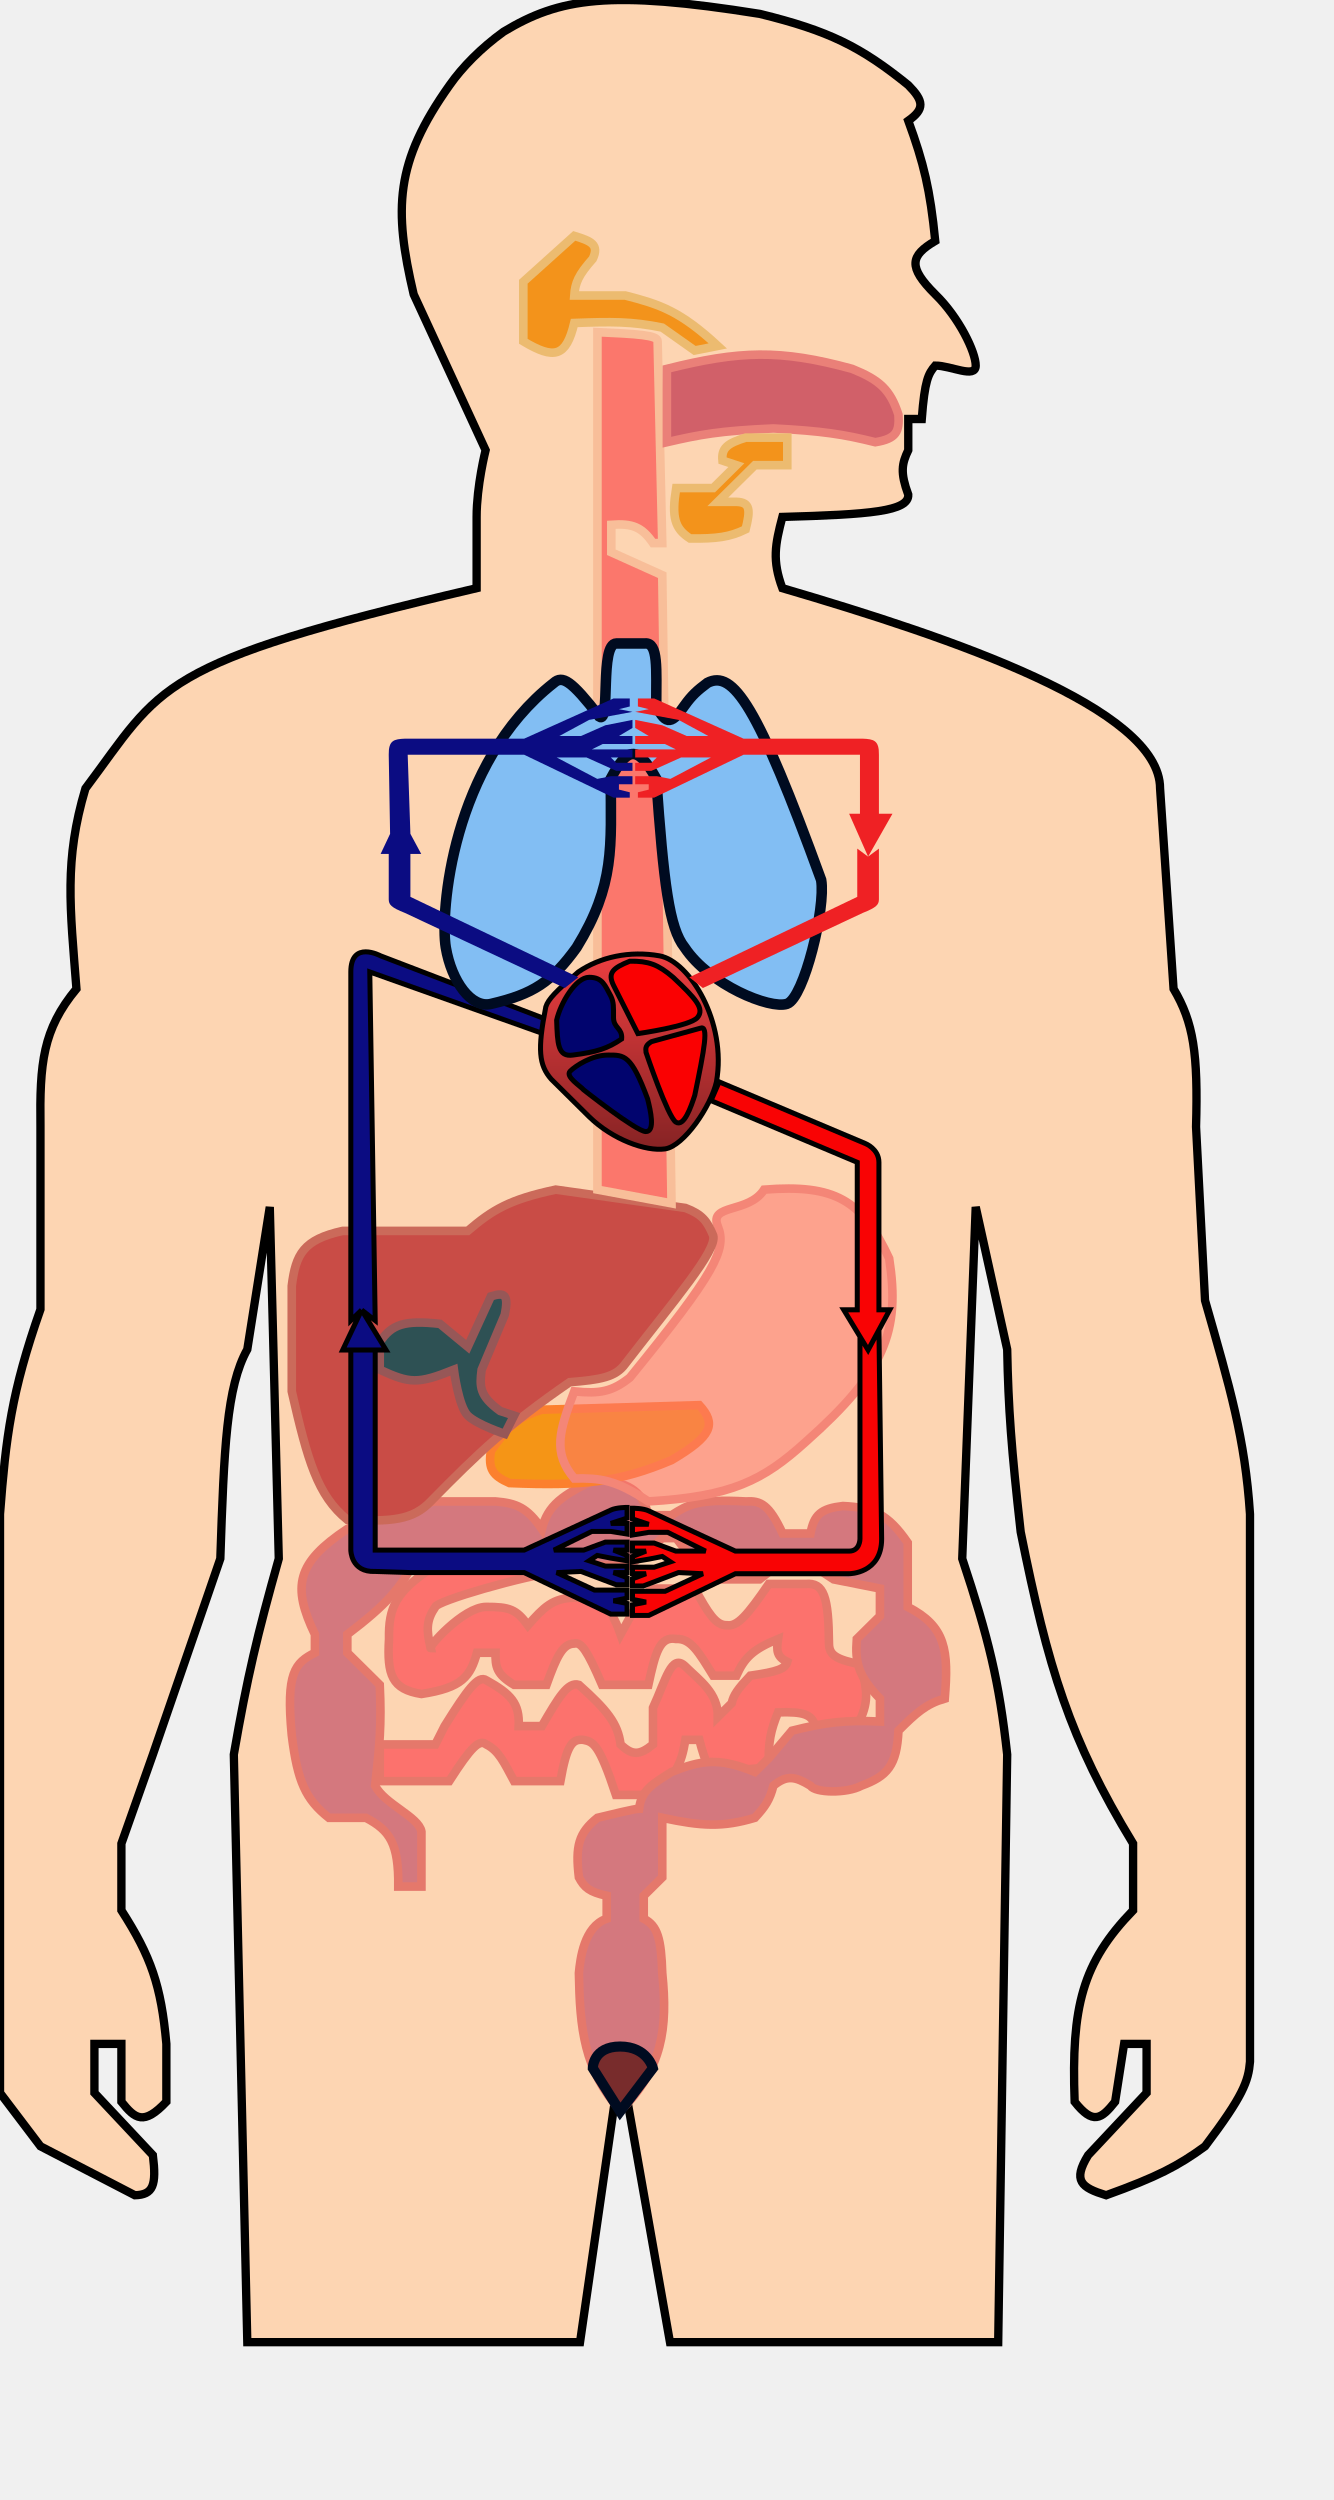
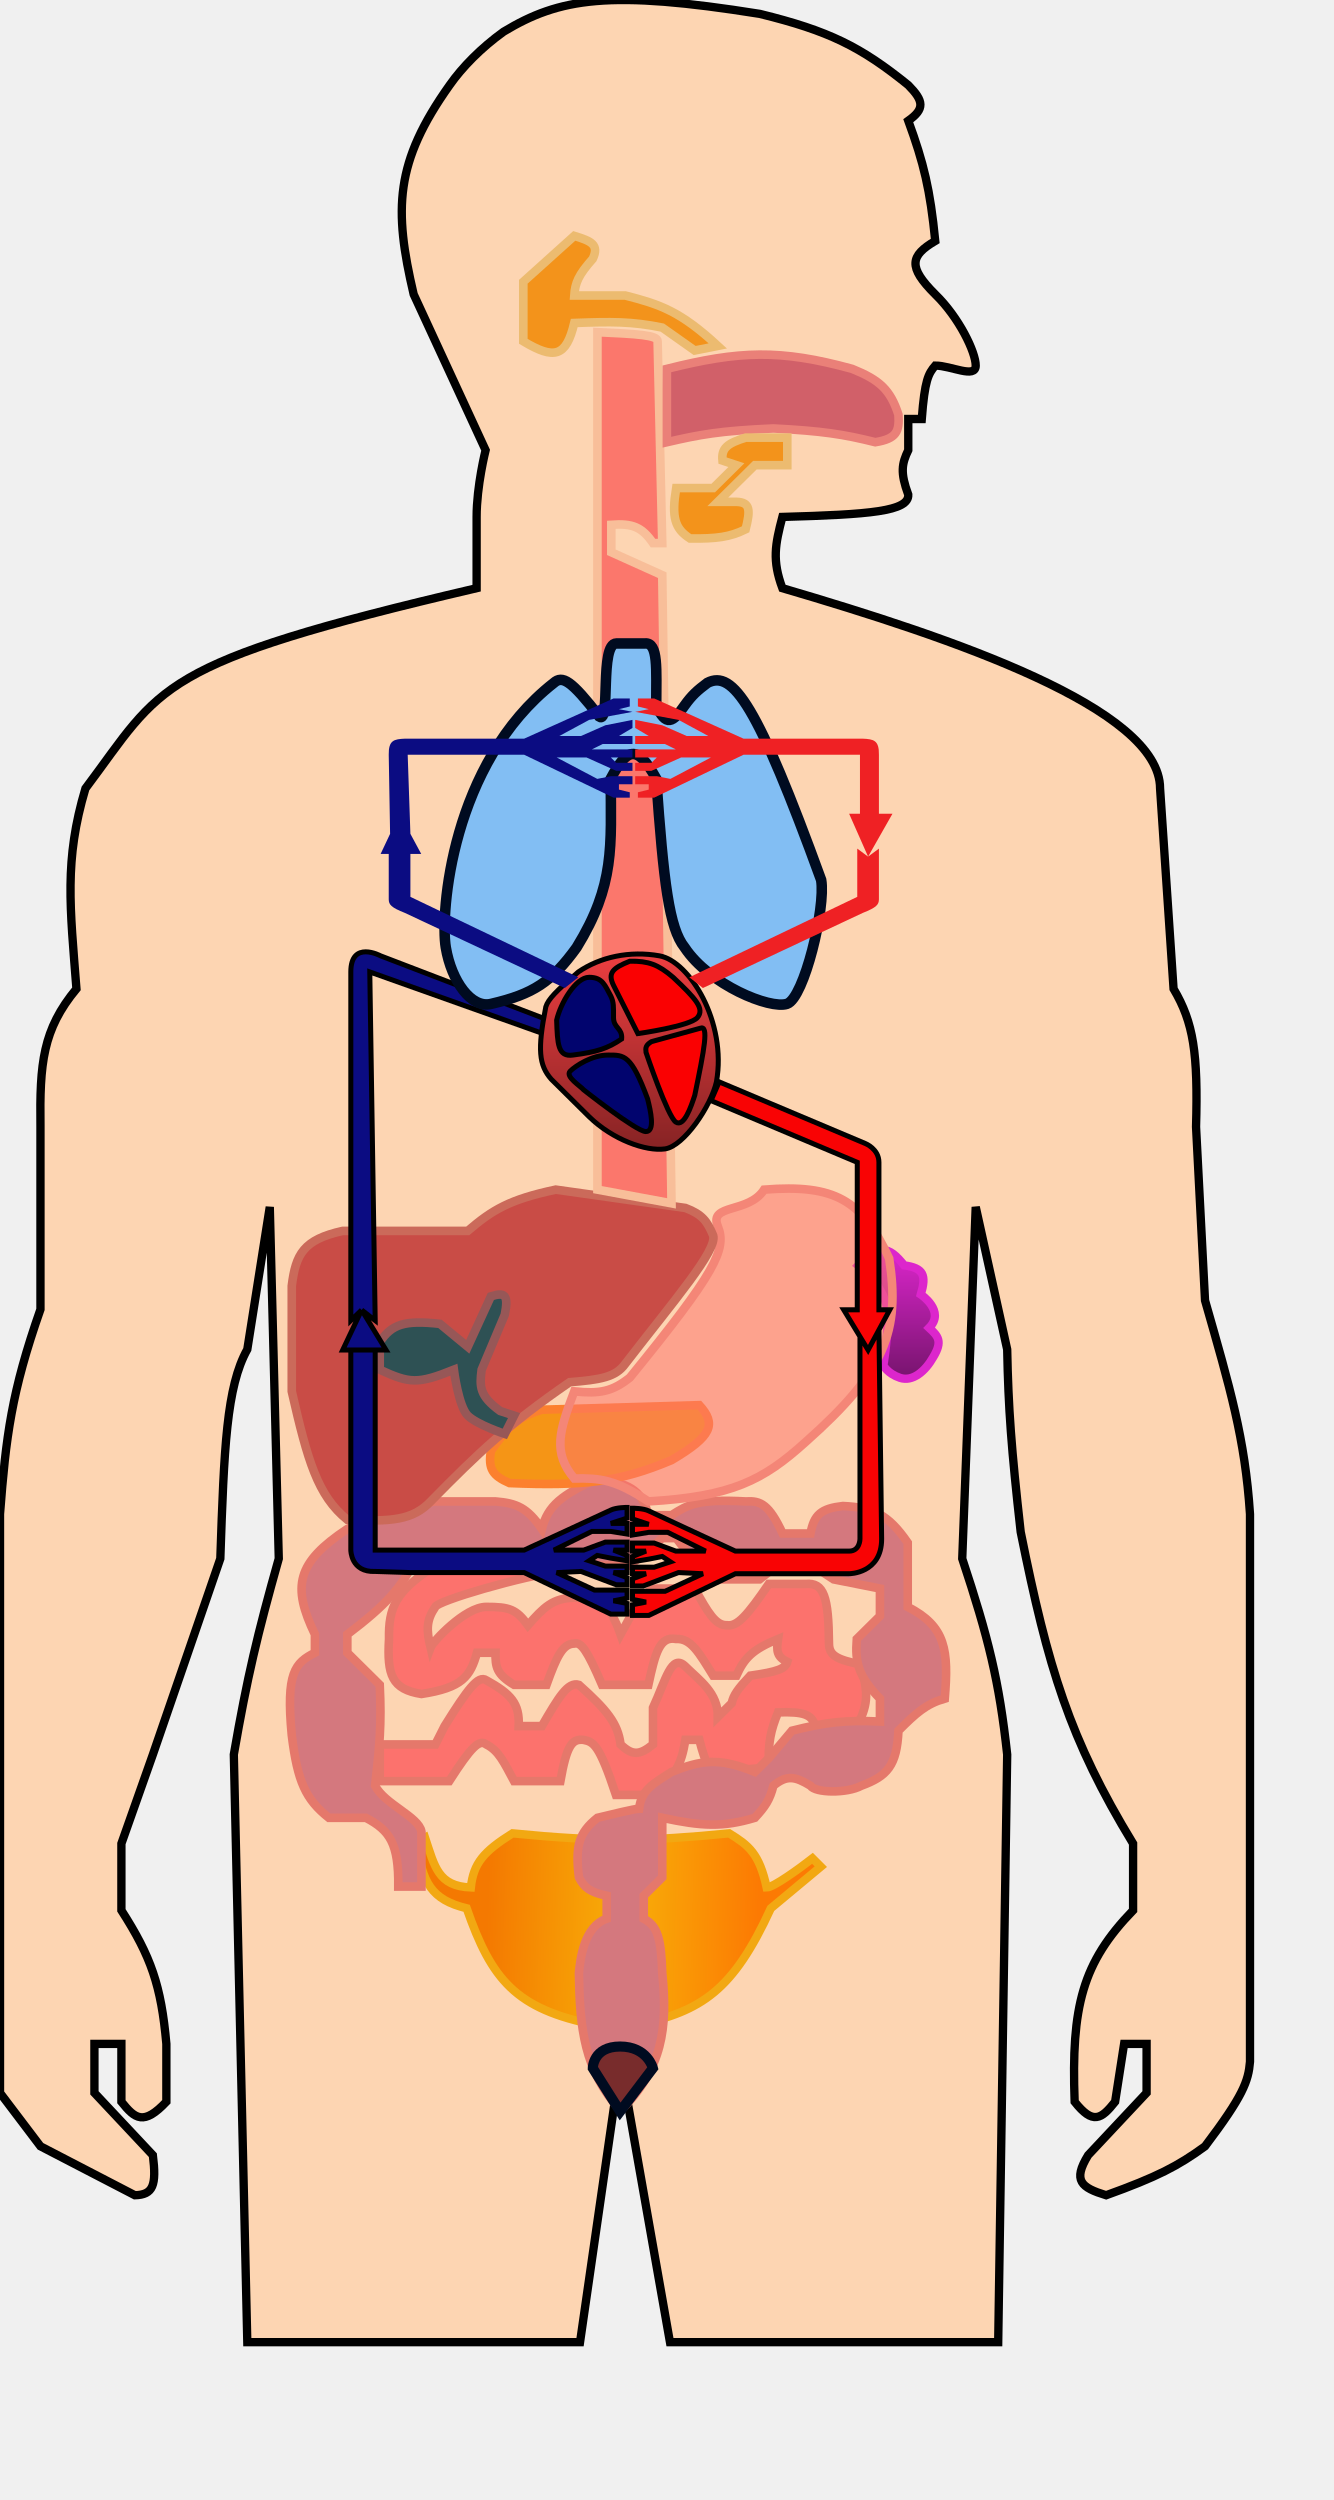
<svg xmlns="http://www.w3.org/2000/svg" width="160" height="300" viewBox="0 0 160 300" fill="none">
  <g clip-path="url(#clip0_62_13)">
    <path d="M91.187 1.667C73.117 -1.219 67.174 -0.264 60.432 3.804C57.744 5.742 55.478 8.042 53.957 10.214C47.37 19.489 47.239 25.075 49.64 35.322L58.273 54.02C58.273 54.02 57.194 58.293 57.194 62.033V70.58C18.345 79.662 19.571 82.22 10.252 94.62C7.68 103.269 8.417 108.867 9.173 118.659C5.117 123.571 4.758 127.58 4.856 135.22V157.123C1.369 167.064 0.714 172.356 0 181.696V247.405V251.144L4.856 257.555L16.187 263.431C18.388 263.371 18.795 262.252 18.345 258.623L11.331 251.144V245.268H14.568V252.212C16.228 254.286 17.236 255.087 19.964 252.212V245.268C19.341 238.266 18.118 234.772 14.568 229.241V221.228L18.345 210.544L26.439 187.038C26.89 173.723 27.179 166.412 29.676 161.93L32.374 144.836L33.453 187.038C30.886 196.146 29.659 201.288 28.058 210.544L29.676 281.06H69.604L74.46 247.405L80.396 281.06H119.784L120.863 210.544C119.904 201.75 118.629 196.573 115.468 187.038L117.086 144.836L120.863 161.93C121.002 169.011 121.361 173.847 122.482 183.833C125.767 200.151 128.329 208.672 135.971 221.228V229.241C129.887 235.536 128.535 240.72 128.957 252.212C131.153 254.99 132.142 254.316 133.813 252.212L134.892 245.268H137.59V251.144L130.576 258.623C128.696 261.699 129.73 262.504 132.734 263.431C138.864 261.221 141.353 259.929 144.604 257.555C149.181 251.496 149.807 249.746 150 247.405V181.696C149.399 172.579 147.615 166.606 144.604 156.054L143.525 135.22C143.778 126.375 143.225 122.709 140.827 118.659L139.209 94.62C139.209 85.004 114.352 76.583 93.885 70.58C92.65 67.242 93.014 65.371 93.885 62.033C104.401 61.736 109.078 61.372 108.993 59.362C108.012 56.7 108.217 55.65 108.993 54.02V50.28H110.612C110.967 45.617 111.4 44.834 112.23 43.87C114.127 43.87 117.086 45.472 117.086 43.87C117.086 42.267 115.096 38.107 112.23 35.322C108.92 32.026 109.224 30.695 112.23 28.912C111.616 22.727 110.86 19.613 108.993 14.488C110.984 13.075 110.877 12.129 108.993 10.214C103.278 5.591 99.449 3.696 91.187 1.667Z" fill="#FDD5B2" stroke="black" />
-     <path d="M65.022 183.472C68.309 181.302 69.123 180.268 70.023 178.52C72.198 176.628 73.594 177.492 76.136 179.621L67.8 188.425C62.54 189.144 52.444 192.118 52.239 192.826C51.155 194.43 51.153 195.553 51.663 197.694C51.901 197.041 55.789 192.826 58.352 192.826C61.131 192.826 61.947 193.098 63.354 195.027C65.246 192.872 66.336 191.766 68.912 191.726C71.73 191.777 73.129 192.273 74.469 196.128C76.244 192.948 77.263 190.562 78.915 190.625H83.361C84.98 193.554 85.881 195.083 87.251 195.027C88.483 195.205 89.677 193.843 92.253 190.075H96.699C98.857 189.882 99.429 191.564 99.478 197.228C99.485 198.612 100.355 199.16 103.368 199.753C103.806 202.205 104.384 203.58 103.368 206.032C102.863 207.18 101.19 207.225 97.811 207.133C97.441 205.731 96.452 205.385 93.365 205.482C92.489 207.638 92.164 209.003 92.253 212.085L86.14 212.635C85.157 212.661 84.68 211.68 83.917 208.783H82.25C81.743 211.755 81.118 213.311 77.804 215.386H73.913C71.878 209.239 71.206 209.035 70.023 208.783C68.666 208.644 68.015 209.38 67.244 213.736H61.687C60.492 211.525 59.865 210.085 58.352 209.334C57.519 208.697 56.58 209.571 53.906 213.736H45.57V209.334H52.239L53.35 207.133C56.139 202.655 57.404 200.983 58.352 201.63C61.306 203.268 62.371 204.396 62.242 207.133H65.022C67.034 203.67 68.155 201.771 69.467 202.18C72.825 205.19 74.147 206.791 74.469 209.334C75.893 210.698 76.76 210.637 78.359 209.334V204.932C79.898 201.617 80.582 198.329 82.25 199.98C83.917 201.63 86.183 203.144 86.14 206.032L87.807 204.381C88.011 203.416 88.535 202.673 90.03 201.08C93.286 200.616 94.237 200.259 94.476 199.429C93.231 198.816 93.15 198.121 93.365 196.678C90.245 197.957 89.323 198.985 88.363 201.08H85.584C83.869 198.306 82.911 196.583 81.138 196.678C79.17 196.317 78.645 198.299 77.804 202.18H72.246C70.449 198.013 69.741 197.027 68.912 197.228C67.502 197.256 66.8 198.796 65.577 202.18H61.687C59.588 200.925 59.434 200.014 59.464 198.329H57.241C56.432 201.161 55.524 202.52 50.572 203.281C47.034 202.715 46.425 201.028 46.682 196.678C46.622 192.943 47.407 190.958 52.239 187.874C57.313 185.892 60.213 184.602 65.022 183.472Z" fill="#FC726D" />
-     <path d="M70.023 178.52C69.123 180.268 68.309 181.302 65.022 183.472C60.213 184.602 57.313 185.892 52.239 187.874C47.407 190.958 46.622 192.943 46.682 196.678C46.425 201.028 47.034 202.715 50.572 203.281C55.524 202.52 56.432 201.161 57.241 198.329H59.464C59.434 200.014 59.588 200.925 61.687 202.18H65.577C66.8 198.796 67.502 197.256 68.912 197.228C69.741 197.027 70.449 198.013 72.246 202.18H77.804C78.645 198.299 79.17 196.317 81.138 196.678C82.911 196.583 83.869 198.306 85.584 201.08H88.363C89.323 198.985 90.245 197.957 93.365 196.678C93.15 198.121 93.231 198.816 94.476 199.429C94.237 200.259 93.286 200.616 90.03 201.08C88.535 202.673 88.011 203.416 87.807 204.381L86.14 206.032C86.183 203.144 83.917 201.63 82.25 199.98C80.582 198.329 79.898 201.617 78.359 204.932V209.334C76.76 210.637 75.893 210.698 74.469 209.334C74.147 206.791 72.825 205.19 69.467 202.18C68.155 201.771 67.034 203.67 65.022 207.133H62.242C62.371 204.396 61.306 203.268 58.352 201.63C57.404 200.983 56.139 202.655 53.35 207.133L52.239 209.334H45.57V213.736H53.906C56.58 209.571 57.519 208.697 58.352 209.334C59.865 210.085 60.492 211.525 61.687 213.736H67.244C68.015 209.38 68.666 208.644 70.023 208.783C71.206 209.035 71.878 209.239 73.913 215.386H77.804C81.118 213.311 81.743 211.755 82.25 208.783H83.917C84.68 211.68 85.157 212.661 86.14 212.635L92.253 212.085C92.164 209.003 92.489 207.638 93.365 205.482C96.452 205.385 97.441 205.731 97.811 207.133C101.19 207.225 102.863 207.18 103.368 206.032C104.384 203.58 103.806 202.205 103.368 199.753C100.355 199.16 99.485 198.612 99.478 197.228C99.429 191.564 98.857 189.882 96.699 190.075H92.253C89.677 193.843 88.483 195.205 87.251 195.027C85.881 195.083 84.98 193.554 83.361 190.625C82.917 190.625 80.212 190.625 78.915 190.625C77.263 190.562 76.244 192.948 74.469 196.128C73.129 192.273 71.73 191.777 68.912 191.726C66.336 191.766 65.246 192.872 63.354 195.027C61.947 193.098 61.131 192.826 58.352 192.826C55.573 192.826 51.238 197.779 51.683 197.779C51.153 195.582 51.141 194.451 52.239 192.826C52.444 192.118 62.54 189.144 67.8 188.425L76.136 179.621C73.594 177.492 72.198 176.628 70.023 178.52Z" stroke="#E5786B" stroke-width="1.03" />
+     <path d="M61.5 220C58.024 222.186 56.818 223.582 56.5 226.5C52.563 226.337 52.176 224.027 51 220.5L50 221C50.666 225.951 51.751 227.955 56 229C58.973 237.535 61.858 241.114 71.5 243L73 246H75.5L76.5 243C84.179 241.308 87.951 238.929 92.5 229L98.5 224L97.5 223C96 224.167 92.8 226.5 92 226.5C91.112 222.438 89.875 221.457 87.5 220C77.811 220.961 72.159 221.052 61.5 220Z" fill="url(#paint0_linear_62_13)" stroke="#F2A812" />
+     <path d="M65.022 183.472C68.309 181.302 69.123 180.268 70.023 178.52C72.198 176.628 73.594 177.492 76.136 179.621L67.8 188.425C62.54 189.144 52.444 192.118 52.239 192.826C51.155 194.43 51.153 195.553 51.663 197.694C51.901 197.041 55.789 192.826 58.352 192.826C61.131 192.826 61.947 193.098 63.354 195.027C65.246 192.872 66.336 191.766 68.912 191.726C71.73 191.777 73.129 192.273 74.469 196.128C76.244 192.948 77.263 190.562 78.915 190.625H83.361C84.98 193.554 85.881 195.083 87.251 195.027C88.483 195.205 89.677 193.843 92.253 190.075H96.699C98.857 189.882 99.429 191.564 99.478 197.228C99.485 198.612 100.355 199.16 103.368 199.753C103.806 202.205 104.384 203.58 103.368 206.032C102.863 207.18 101.19 207.225 97.811 207.133C97.441 205.731 96.452 205.385 93.365 205.482C92.489 207.638 92.164 209.003 92.253 212.085L86.14 212.635C85.157 212.661 84.68 211.68 83.917 208.783H82.25C81.743 211.755 81.118 213.311 77.804 215.386H73.913C71.878 209.239 71.206 209.035 70.023 208.783C68.666 208.644 68.015 209.38 67.244 213.736H61.687C60.492 211.525 59.865 210.085 58.352 209.334C57.519 208.697 56.58 209.571 53.906 213.736H45.57V209.334H52.239L53.35 207.133C56.139 202.655 57.404 200.983 58.352 201.63C61.306 203.268 62.371 204.396 62.242 207.133H65.022C67.034 203.67 68.155 201.771 69.467 202.18C72.825 205.19 74.147 206.791 74.469 209.334C75.893 210.698 76.76 210.637 78.359 209.334V204.932C79.898 201.617 80.582 198.329 82.25 199.98C83.917 201.63 86.183 203.144 86.14 206.032L87.807 204.381C88.011 203.416 88.535 202.673 90.03 201.08C93.286 200.616 94.237 200.259 94.476 199.429C93.231 198.816 93.15 198.121 93.365 196.678C90.245 197.957 89.323 198.985 88.363 201.08H85.584C83.869 198.306 82.911 196.583 81.138 196.678C79.17 196.317 78.645 198.299 77.804 202.18H72.246C70.449 198.013 69.741 197.027 68.912 197.228C67.502 197.256 66.8 198.796 65.577 202.18H61.687C59.588 200.925 59.434 200.014 59.464 198.329H57.241C56.432 201.161 55.524 202.52 50.572 203.281C47.034 202.715 46.425 201.028 46.682 196.678C46.622 192.943 47.407 190.958 52.239 187.874C57.313 185.892 60.213 184.602 65.022 183.472Z" fill="#FC726D" stroke="#E5786B" stroke-width="1.03" />
+     <path d="M108.5 151.841C106.608 149.43 105.414 149.342 103 151.841C103 151.841 106.5 154.341 106.5 157.841C106.5 161.341 106 163.841 106 163.841C106 163.841 106.5 164.841 108 165.341C109.5 165.841 111.012 164.592 112 162.841C113.134 160.952 112.594 160.355 111.5 159.341C113.5 157.341 110.5 155.341 110.5 155.341C111.191 152.98 110.834 152.172 108.5 151.841Z" fill="url(#paint1_linear_62_13)" stroke="#DC26CC" />
    <path d="M50.572 226.391H47.794C47.846 221.237 46.804 219.662 43.903 218.137H39.457C36.698 215.937 35.703 213.841 35.012 208.233C34.295 200.682 35.405 199.543 37.79 198.329V196.128C35.019 190.362 35.564 187.528 41.68 183.472C44.515 181.939 46.412 181.138 52.24 180.171H59.465C61.986 180.384 63.265 180.901 65.022 183.472C65.742 180.648 67.438 179.379 71.691 177.42C75.197 178.042 77.004 178.546 77.805 181.822H80.583C82.563 180.551 83.733 179.864 89.475 180.171C91.286 180.054 92.272 180.518 93.921 184.023H97.256C97.681 181.755 98.52 181.021 101.146 180.721C104.752 180.893 106.535 181.653 108.927 185.123V192.826C113.533 195.178 113.843 198.039 113.373 203.831C111.123 204.479 109.927 205.57 107.815 207.683C107.62 211.899 106.456 213.146 103.369 214.286C101.614 215.239 97.787 215.155 97.256 214.286C95.432 213.182 94.445 212.951 92.81 214.286C92.381 215.98 91.826 216.795 90.587 218.137C86.738 219.283 84.25 219.167 79.472 218.137V225.29L77.249 227.491V230.243C78.913 231.088 79.342 232.634 79.472 236.78C80.14 243.38 79.533 248.185 74.469 253.287C70.046 248.368 69.585 243.386 69.468 236.78C69.63 235.08 70.081 231.169 72.803 230.243V227.491C70.716 227.039 70.112 226.491 69.468 225.29C69.013 221.491 69.455 219.942 71.691 218.137C73.173 217.771 76.248 217.037 76.693 217.037C76.966 214.783 78.366 214.054 80.583 212.635C84.15 211.209 86.266 210.869 90.587 212.635L92.254 210.984L95.033 207.683C99.089 206.664 101.418 206.396 105.592 206.582V203.831C103.024 201.172 102.592 199.59 102.813 196.678L105.592 193.927V190.625L100.035 189.525L96.7 187.324H93.921L91.143 189.525H85.029L81.139 184.573H79.472L75.582 187.874H61.688C56.806 188.284 54.311 187.885 50.017 186.774C48.21 190.551 46.327 192.593 41.68 196.128V198.329L45.571 202.18C45.799 206.98 45.544 209.609 45.015 214.286C46.126 216.487 50.26 218.013 50.572 219.788V226.391Z" fill="#D4787E" stroke="#E5786B" stroke-width="1.03" />
    <path d="M71.135 248.18L74.414 253.375L78.349 248.18C78.349 248.18 77.693 245.583 74.414 245.583C71.135 245.583 71.135 248.18 71.135 248.18Z" fill="#782C2C" stroke="#000B20" stroke-width="1.215" />
    <path d="M83.917 168.616L65.022 169.166C62.039 170.058 60.835 171.375 58.908 174.118C58.558 176.271 59.116 177.081 61.132 177.97C69.932 178.337 74.314 177.873 80.583 175.219C85.499 172.316 85.986 170.893 83.917 168.616Z" fill="#F59516" stroke="#FC802E" stroke-width="1.03" />
    <path d="M91.696 142.755C89.829 145.658 85.029 144.405 86.138 147.157C87.248 149.908 85.892 152.645 75.581 165.314C73.467 166.989 71.981 167.283 68.91 166.965C67.119 171.698 66.286 174.291 68.91 177.42C72.051 177.35 73.889 177.586 77.802 180.171C87.8 179.575 91.548 177.679 96.698 173.018C106.233 164.558 108.054 159.73 106.701 151.008C103.427 143.959 100.179 142.092 91.696 142.755Z" fill="#FC766C" fill-opacity="0.53" stroke="#F48677" stroke-width="1.03" />
    <path d="M56.129 147.707H41.124C36.409 148.757 35.489 150.477 35.01 154.31V166.965C36.909 175.27 38.109 179.481 41.679 182.372C46.961 182.619 49.521 182.434 51.683 180.171C57.506 174.241 60.93 170.994 68.356 165.865C72.055 165.564 73.879 165.265 75.025 163.664C80.914 156.032 86.1 150.034 85.584 148.257C84.871 146.566 84.301 145.735 82.249 144.956L66.688 142.755C61.151 143.932 59.108 145.161 56.129 147.707Z" fill="#C94C46" stroke="#CB6A5A" stroke-width="1.03" />
    <path d="M45.57 161.065V164.367C49.195 166.026 50.101 166.111 54.462 164.367C54.462 164.367 55.018 168.769 56.129 169.869C57.241 170.97 60.575 172.07 60.575 172.07L61.687 169.869L60.02 169.319C57.516 167.5 57.541 166.38 57.796 164.367L60.575 157.764C61.052 155.362 60.581 155.031 58.908 155.563L56.129 161.616L52.795 158.864C48.572 158.4 46.995 158.887 45.57 161.065Z" fill="#2E5154" stroke="#975757" stroke-width="1.03" />
    <path d="M71.69 142.755V39.86C76.351 40.078 78.975 40.199 78.915 40.96L79.471 65.171H78.359C77.036 63.249 75.915 62.79 73.358 62.97V66.271L79.471 69.023L80.582 144.405L71.69 142.755Z" fill="#FB776C" stroke="#F8BE99" stroke-width="1.03" />
    <path d="M102.257 44.262C93.573 41.881 88.709 42.091 80.027 44.262V53.066C83.929 52.166 86.291 51.702 92.809 51.415C98.675 51.718 101.23 52.117 105.036 53.066C107.613 52.648 107.94 51.763 107.815 49.764C106.847 46.783 105.58 45.6 102.257 44.262Z" fill="#D16069" stroke="#EA8078" stroke-width="1.03" />
    <path d="M62.798 33.807V40.96C66.509 43.177 67.937 42.864 68.912 38.759C73.329 38.597 75.767 38.555 79.471 39.31L83.361 42.061L86.14 41.511C81.634 37.348 79.248 36.538 75.025 35.458H68.912C69.015 33.937 69.416 32.995 71.135 31.056C71.923 29.354 70.959 28.933 68.912 28.305L62.798 33.807Z" fill="#F3931B" />
    <path d="M86.696 55.267C86.552 53.772 87.267 53.209 89.475 52.515H94.476V55.817H90.586L86.14 60.219H88.363C90.063 60.264 90.048 61.24 89.475 63.52C87.55 64.457 86.029 64.651 82.805 64.621C80.963 63.436 80.572 62.1 81.138 58.568H85.584L88.363 55.817L86.696 55.267Z" fill="#F3931B" />
    <path d="M62.798 33.807V40.96C66.509 43.177 67.937 42.864 68.912 38.759C73.329 38.597 75.767 38.555 79.471 39.31L83.361 42.061L86.14 41.511C81.634 37.348 79.248 36.538 75.025 35.458H68.912C69.015 33.937 69.416 32.995 71.135 31.056C71.923 29.354 70.959 28.933 68.912 28.305L62.798 33.807Z" stroke="#ECBB70" stroke-width="1.03" />
    <path d="M86.696 55.267C86.552 53.772 87.267 53.209 89.475 52.515H94.476V55.817H90.586L86.14 60.219H88.363C90.063 60.264 90.048 61.24 89.475 63.52C87.55 64.457 86.029 64.651 82.805 64.621C80.963 63.436 80.572 62.1 81.138 58.568H85.584L88.363 55.817L86.696 55.267Z" stroke="#ECBB70" stroke-width="1.03" />
    <path d="M86.297 129.825L103.846 137.225C103.846 137.225 105.471 137.869 105.471 139.478V157.175H106.771L105.471 159.588L105.796 184.679C105.796 188.847 101.896 188.847 101.896 188.847H88.246L77.847 193.855H75.897V192.568L77.522 192.247L75.897 191.925V190.959H79.797L84.347 188.847L81.422 188.707L77.197 190.316H75.897V189.458L77.522 188.847H75.897V188.064H78.497L80.447 187.42L79.472 186.777L77.847 187.098L75.897 187.42V186.777L77.522 186.133H75.897V185.168H78.497L81.097 186.133H84.672L80.122 183.881H77.847L75.897 184.203V182.915H77.847L75.897 182.272V180.985C75.897 180.985 77.197 180.985 77.847 181.307C78.497 181.628 88.246 186.133 88.246 186.133H101.896C103.196 186.133 103.196 184.679 103.196 184.679V160.392L101.246 157.175H102.871V139.478L85.322 132.077L86.297 129.825Z" fill="#F90304" />
    <path d="M103.196 160.392L104.171 162.001L105.471 159.588M103.196 160.392L101.246 157.175H102.871V139.478L85.322 132.077L86.297 129.825L103.846 137.225C103.846 137.225 105.471 137.869 105.471 139.478V157.175H106.771L105.471 159.588M103.196 160.392V184.679C103.196 184.679 103.196 186.133 101.896 186.133H88.246C88.246 186.133 78.497 181.628 77.847 181.307C77.197 180.985 75.897 180.985 75.897 180.985V182.272L77.847 182.915H75.897V184.203L77.847 183.881H80.122L84.672 186.133H81.097L78.497 185.168H75.897V186.133H77.522L75.897 186.777V187.42L77.847 187.098L79.472 186.777L80.447 187.42L78.497 188.064H75.897V188.847H77.522L75.897 189.458V190.316H77.197L81.422 188.707L84.347 188.847L79.797 190.959H75.897V191.925L77.522 192.247L75.897 192.568V193.855H77.847L88.246 188.847H101.896C101.896 188.847 105.796 188.847 105.796 184.679L105.471 159.588" stroke="black" stroke-width="0.602" />
    <path d="M65.577 122.33L45.673 114.702C45.673 114.702 42.098 112.772 42.098 116.633V138.834V158.462L43.398 157.198L41.123 162H42.098V186.011C42.098 186.011 42.098 188.711 45.023 188.572L49.248 188.711H62.898L73.297 193.695H75.247V192.414L73.622 192.094L75.247 191.774V190.813H71.347L66.797 188.711L69.722 188.572L73.947 190.173H75.247V189.319L73.622 188.711H75.247V187.932H72.647L70.697 187.292L71.672 186.651L73.297 186.972L75.247 187.292V186.651L73.622 186.011H75.247V185.051H72.647L70.047 186.011H66.472L71.022 183.77H73.297L75.247 184.09V182.81H73.297L75.247 182.169V180.889C75.247 180.889 73.947 180.889 73.297 181.209C72.647 181.529 62.898 186.011 62.898 186.011H49.248H45.023V162H46.323L43.398 157.198L45.023 158.462L44.373 116.633L65.021 123.981L65.577 122.33Z" fill="#0B0C82" />
    <path d="M42.098 138.834V158.462L43.398 157.198M42.098 138.834C42.098 137.709 42.098 120.494 42.098 116.633M42.098 138.834V116.633M43.398 157.198L45.023 158.462L44.373 116.633L65.021 123.981L65.577 122.33L45.673 114.702C45.673 114.702 42.098 112.772 42.098 116.633M43.398 157.198L46.323 162H45.023M43.398 157.198L41.123 162H42.098M45.023 162V186.011H49.248H62.898C62.898 186.011 72.647 181.529 73.297 181.209C73.947 180.889 75.247 180.889 75.247 180.889V182.169L73.297 182.81H75.247V184.09L73.297 183.77H71.022L66.472 186.011H70.047L72.647 185.051H75.247V186.011H73.622L75.247 186.651V187.292L73.297 186.972L71.672 186.651L70.697 187.292L72.647 187.932H75.247V188.711H73.622L75.247 189.319V190.173H73.947L69.722 188.572L66.797 188.711L71.347 190.813H75.247V191.774L73.622 192.094L75.247 192.414V193.695H73.297L62.898 188.711H49.248L45.023 188.572C42.098 188.711 42.098 186.011 42.098 186.011V162M45.023 162H42.098" stroke="black" stroke-width="0.602" />
-     <path d="M79.147 114.702C75.572 114.059 72.02 114.838 69.398 116.633C66.695 118.962 65.787 119.907 65.498 120.816C64.485 125.964 64.668 127.803 66.148 129.503L70.698 134.008C73.53 136.77 77.522 138.191 79.797 137.869C82.072 137.547 85.315 132.734 85.972 129.825C87.256 122.645 82.722 115.346 79.147 114.702Z" fill="url(#paint0_linear_62_13)" stroke="black" stroke-width="0.602" />
+     <path d="M79.147 114.702C75.572 114.059 72.02 114.838 69.398 116.633C66.695 118.962 65.787 119.907 65.498 120.816C64.485 125.964 64.668 127.803 66.148 129.503L70.698 134.008C73.53 136.77 77.522 138.191 79.797 137.869C82.072 137.547 85.315 132.734 85.972 129.825C87.256 122.645 82.722 115.346 79.147 114.702Z" fill="url(#paint2_linear_62_13)" stroke="black" stroke-width="0.602" />
    <path d="M73.297 119.529C72.589 118.254 72.322 117.276 70.697 117.276C69.072 117.276 67.249 120.404 66.797 122.424C66.897 125.252 66.937 126.867 68.747 126.607C71.655 126.238 72.922 125.807 74.597 124.677C74.709 123.348 73.622 123.39 73.622 122.103C73.622 120.816 73.665 120.297 73.297 119.529Z" fill="#01046E" stroke="black" stroke-width="0.602" />
    <path d="M78.172 124.998C77.49 125.419 77.451 125.721 77.522 126.286C77.522 126.286 80.122 134.008 81.097 134.651C82.072 135.295 82.919 132.823 83.372 131.434C84.519 125.881 85.089 122.96 84.022 123.39L78.172 124.998Z" fill="#FA0102" stroke="black" stroke-width="0.602" />
    <path d="M68.423 128.538C67.773 129.182 69.688 130.348 70.049 130.79C70.049 130.79 76.315 135.748 77.486 135.788C78.657 135.828 78.066 133.285 77.713 131.867C75.742 126.546 74.923 126.607 72.973 126.607C71.023 126.607 69.074 127.895 68.423 128.538Z" fill="#01046E" stroke="black" stroke-width="0.602" />
    <path d="M83.697 122.103C82.823 123.15 76.547 124.033 76.547 124.033L73.622 118.242C72.893 116.75 73.526 116.166 75.572 115.346C77.807 115.307 78.979 115.737 80.772 117.276C83.539 119.878 84.57 121.055 83.697 122.103Z" fill="#FA0102" stroke="black" stroke-width="0.602" />
    <path d="M77.382 77.215H73.97C71.922 77.215 73.312 86.944 71.923 85.999C68.5 81.567 67.477 81.055 66.463 81.945C54.139 91.588 52.813 109.649 53.496 113.703C54.179 117.757 56.574 121.07 58.956 120.46C63.977 119.295 66.201 117.836 69.193 113.703C73.84 106.152 73.308 101.542 73.287 93.432C75.239 89.814 76.403 89.192 78.747 93.432C79.64 105.936 80.287 111.38 82.16 113.703C85.141 118.19 92.397 121.136 94.444 120.46C96.492 119.784 99.106 108.917 98.539 105.595C90.878 84.542 87.961 80.36 84.889 81.945C83.679 82.855 83.044 83.415 82.16 84.648C80.724 86.715 79.944 87.235 78.747 84.648C78.748 80.273 79.021 77.065 77.382 77.215Z" fill="#82BEF3" stroke="#000B20" stroke-width="1.265" />
    <path d="M76.547 83.813H78.497L89.221 88.639H103.521C104.835 88.699 105.499 88.818 105.47 90.57V97.649H107.095L104.171 102.797L105.47 101.832V107.945C105.447 108.544 105.219 108.888 103.521 109.554L84.346 118.563L82.721 117.276L102.871 107.623V101.832L104.171 102.797L101.896 97.649H103.196V90.57H89.221L78.497 95.718H76.547V95.075L77.847 94.753V94.109H76.222V93.144H78.822L80.447 93.466L85.321 90.892H81.746L78.172 92.501H76.222V91.535H78.172L78.822 90.892H76.222V89.927H81.097L79.796 89.283H76.222V88.318H77.847L76.222 87.353V86.387L79.472 87.031L82.396 88.318H84.996L81.421 86.387L76.222 85.422L77.847 85.1L76.547 84.778V83.813Z" fill="#EF2124" />
    <path d="M75.572 83.813H73.622L62.898 88.639H48.598C47.284 88.699 46.62 88.818 46.648 90.57L46.811 100.062L45.673 102.475H46.648V107.945C46.671 108.544 46.9 108.888 48.598 109.554L67.772 118.563L69.397 117.276L49.248 107.623V102.475H50.548L49.248 100.062L48.923 90.57H62.898L73.622 95.718H75.572V95.075L74.272 94.753V94.109H75.897V93.144H73.297L71.672 93.466L66.797 90.892H70.372L73.947 92.501H75.897V91.535H73.947L73.297 90.892H75.897V89.927H71.022L72.322 89.283H75.897V88.318H74.272L75.897 87.353V86.387L72.647 87.031L69.722 88.318H67.122L70.697 86.387L75.897 85.422L74.272 85.1L75.572 84.778V83.813Z" fill="#0B0C82" />
  </g>
  <defs>
-     <linearGradient id="paint0_linear_62_13" x1="75.528" y1="114.479" x2="75.528" y2="137.914" gradientUnits="userSpaceOnUse">
+     <linearGradient id="paint0_linear_62_13" x1="58.5" y1="228.5" x2="91" y2="229.5" gradientUnits="userSpaceOnUse">
+       <stop stop-color="#F47901" />
+       <stop offset="0.512" stop-color="#F8AF08" />
+       <stop offset="1" stop-color="#FC7A03" />
+     </linearGradient>
+     <linearGradient id="paint1_linear_62_13" x1="107.815" y1="150" x2="107.815" y2="165.452" gradientUnits="userSpaceOnUse">
+       <stop stop-color="#DC26CC" />
+       <stop offset="1" stop-color="#76146D" />
+     </linearGradient>
+     <linearGradient id="paint2_linear_62_13" x1="75.528" y1="114.479" x2="75.528" y2="137.914" gradientUnits="userSpaceOnUse">
      <stop stop-color="#EC3E40" />
      <stop offset="1" stop-color="#862324" />
    </linearGradient>
    <clipPath id="clip0_62_13">
      <rect width="160" height="300" fill="white" />
    </clipPath>
  </defs>
</svg>
